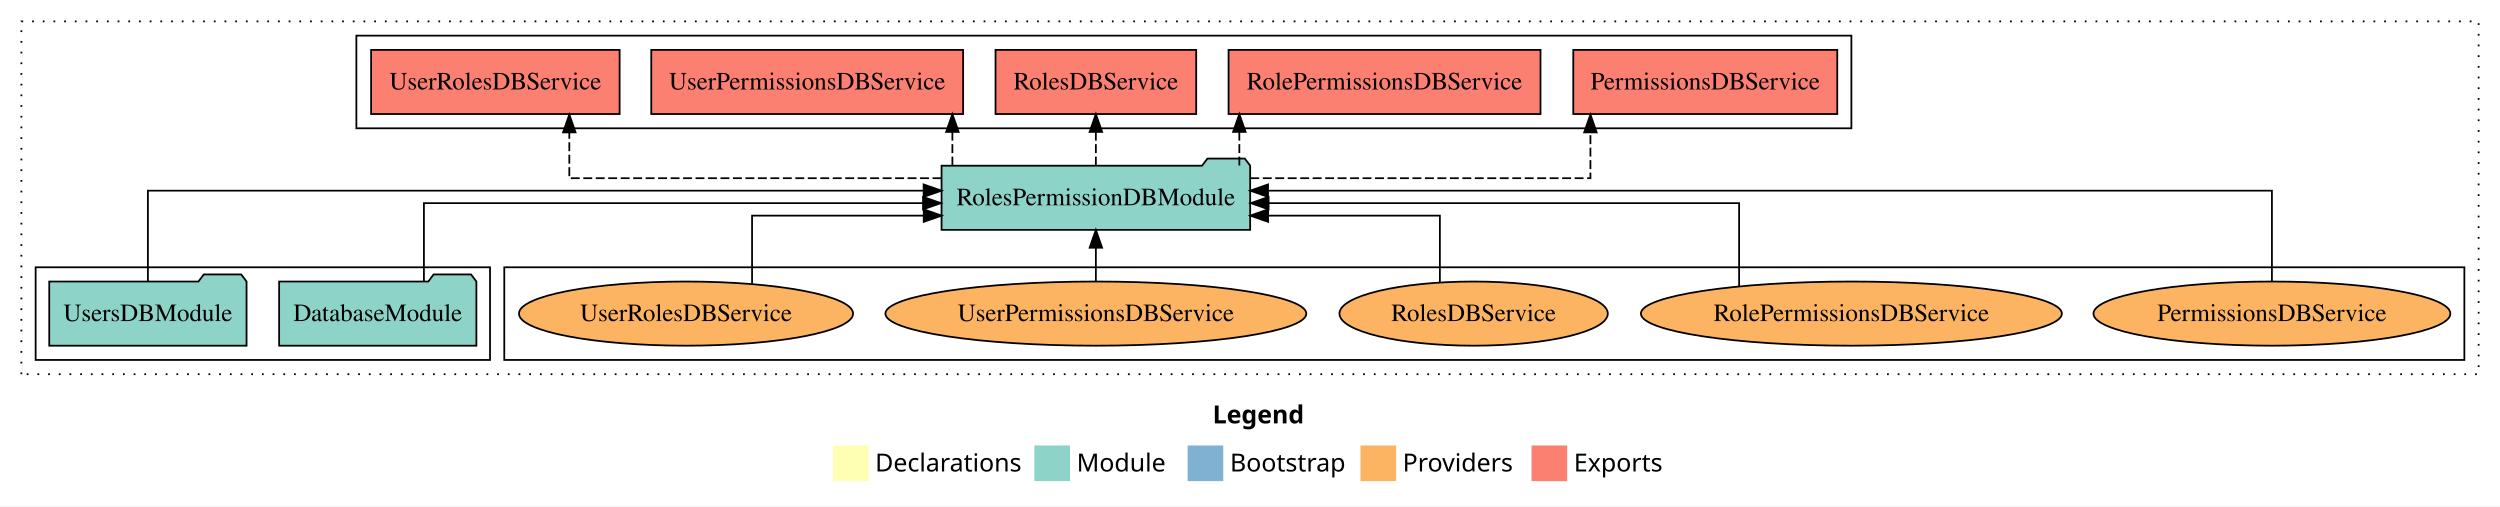
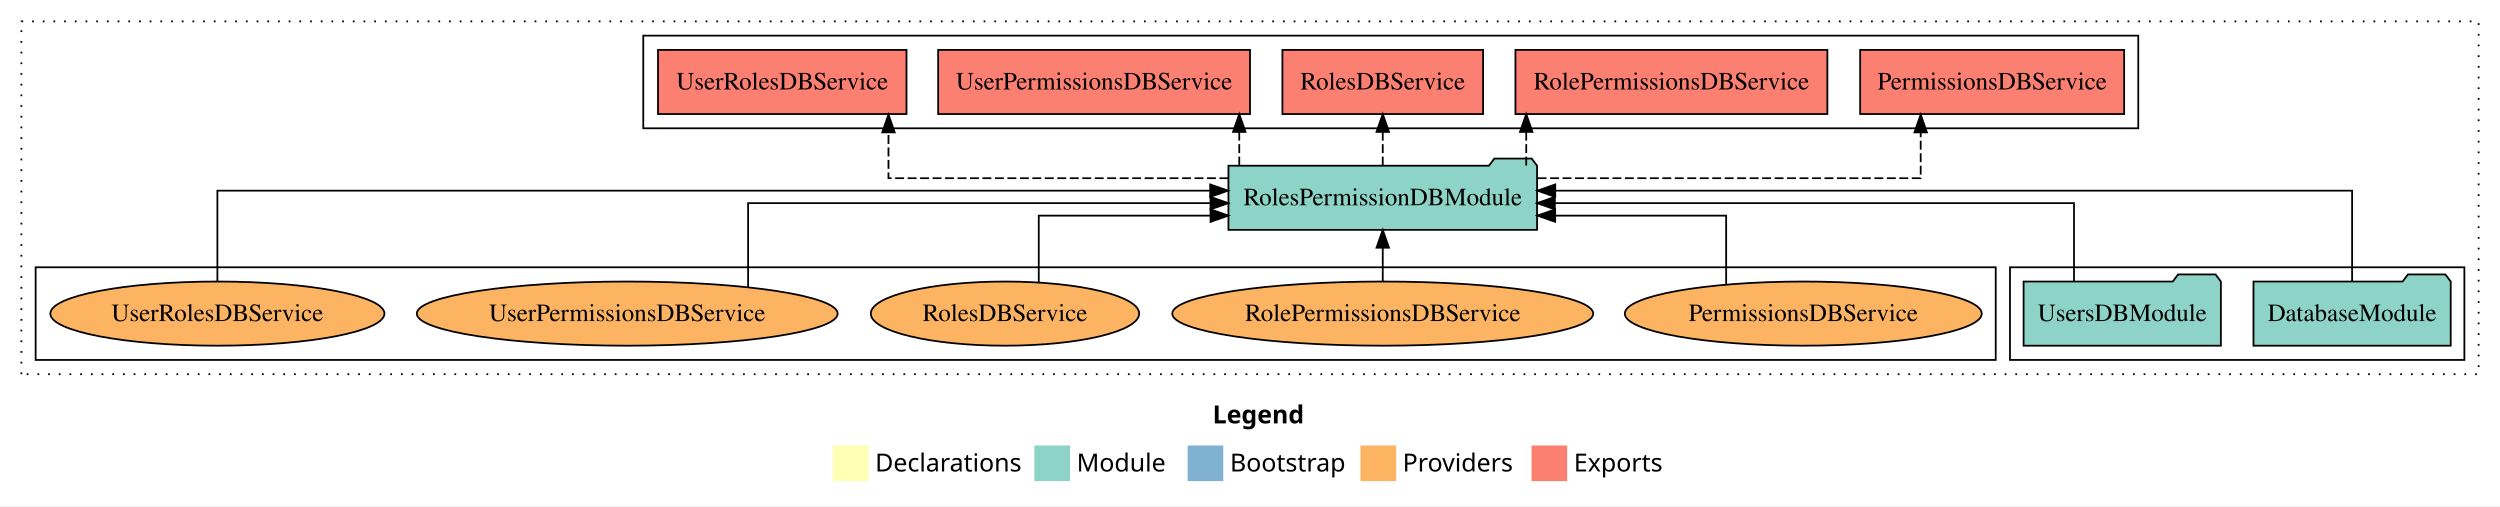
<svg xmlns="http://www.w3.org/2000/svg" width="1403pt" height="284pt" viewBox="0.00 0.00 1403.00 284.00">
  <g id="graph0" class="graph" transform="scale(1 1) rotate(0) translate(4 280)">
    <polygon fill="white" stroke="transparent" points="-4,4 -4,-280 1399,-280 1399,4 -4,4" />
    <text text-anchor="start" x="676.51" y="-42.4" font-family="Times-12" font-weight="bold" font-size="14.00">Legend</text>
    <polygon fill="#ffffb3" stroke="transparent" points="463.5,-10 463.5,-30 483.5,-30 483.5,-10 463.5,-10" />
    <text text-anchor="start" x="487.13" y="-15.4" font-family="Times-12" font-size="14.00">  Declarations</text>
    <polygon fill="#8dd3c7" stroke="transparent" points="576.5,-10 576.5,-30 596.5,-30 596.5,-10 576.5,-10" />
    <text text-anchor="start" x="600.23" y="-15.4" font-family="Times-12" font-size="14.00">  Module</text>
    <polygon fill="#80b1d3" stroke="transparent" points="662.5,-10 662.5,-30 682.5,-30 682.5,-10 662.5,-10" />
    <text text-anchor="start" x="686.28" y="-15.4" font-family="Times-12" font-size="14.00">  Bootstrap</text>
    <polygon fill="#fdb462" stroke="transparent" points="759.5,-10 759.5,-30 779.5,-30 779.5,-10 759.5,-10" />
    <text text-anchor="start" x="783.17" y="-15.4" font-family="Times-12" font-size="14.00">  Providers</text>
    <polygon fill="#fb8072" stroke="transparent" points="855.5,-10 855.5,-30 875.5,-30 875.5,-10 855.5,-10" />
    <text text-anchor="start" x="879.23" y="-15.4" font-family="Times-12" font-size="14.00">  Exports</text>
    <g id="clust1" class="cluster">
      <polygon fill="none" stroke="black" stroke-dasharray="1,5" points="8,-70 8,-268 1387,-268 1387,-70 8,-70" />
    </g>
+     <g id="clust3" class="cluster">
+       <polygon fill="none" stroke="black" points="1124,-78 1124,-130 1379,-130 1379,-78 1124,-78" />
+     </g>
    <g id="clust4" class="cluster">
-       <polygon fill="none" stroke="black" points="196,-208 196,-260 1035,-260 1035,-208 196,-208" />
+       <polygon fill="none" stroke="black" points="357,-208 357,-260 1196,-260 1196,-208 357,-208" />
    </g>
    <g id="clust6" class="cluster">
-       <polygon fill="none" stroke="black" points="279,-78 279,-130 1379,-130 1379,-78 279,-78" />
-     </g>
-     <g id="clust3" class="cluster">
-       <polygon fill="none" stroke="black" points="16,-78 16,-130 271,-130 271,-78 16,-78" />
+       <polygon fill="none" stroke="black" points="16,-78 16,-130 1116,-130 1116,-78 16,-78" />
    </g>
    <g id="node1" class="node">
-       <polygon fill="#8dd3c7" stroke="black" points="263.35,-122 260.35,-126 239.35,-126 236.35,-122 152.65,-122 152.65,-86 263.35,-86 263.35,-122" />
-       <text text-anchor="middle" x="208" y="-99.8" font-family="Times,serif" font-size="14.00">DatabaseModule</text>
+       <polygon fill="#8dd3c7" stroke="black" points="1371.35,-122 1368.35,-126 1347.35,-126 1344.35,-122 1260.65,-122 1260.65,-86 1371.35,-86 1371.35,-122" />
+       <text text-anchor="middle" x="1316" y="-99.8" font-family="Times,serif" font-size="14.00">DatabaseModule</text>
    </g>
    <g id="node3" class="node">
-       <polygon fill="#8dd3c7" stroke="black" points="697.6,-187 694.6,-191 673.6,-191 670.6,-187 524.4,-187 524.4,-151 697.6,-151 697.6,-187" />
-       <text text-anchor="middle" x="611" y="-164.8" font-family="Times,serif" font-size="14.00">RolesPermissionDBModule</text>
+       <polygon fill="#8dd3c7" stroke="black" points="858.6,-187 855.6,-191 834.6,-191 831.6,-187 685.4,-187 685.4,-151 858.6,-151 858.6,-187" />
+       <text text-anchor="middle" x="772" y="-164.8" font-family="Times,serif" font-size="14.00">RolesPermissionDBModule</text>
    </g>
    <g id="edge1" class="edge">
-       <path fill="none" stroke="black" d="M233.9,-122.27C233.9,-140.56 233.9,-166 233.9,-166 233.9,-166 514.01,-166 514.01,-166" />
-       <polygon fill="black" stroke="black" points="514.01,-169.5 524.01,-166 514.01,-162.5 514.01,-169.5" />
+       <path fill="none" stroke="black" d="M1316,-122.13C1316,-142.57 1316,-173 1316,-173 1316,-173 868.8,-173 868.8,-173" />
+       <polygon fill="black" stroke="black" points="868.8,-169.5 858.8,-173 868.8,-176.5 868.8,-169.5" />
    </g>
    <g id="node2" class="node">
-       <polygon fill="#8dd3c7" stroke="black" points="134.36,-122 131.36,-126 110.36,-126 107.36,-122 23.64,-122 23.64,-86 134.36,-86 134.36,-122" />
-       <text text-anchor="middle" x="79" y="-99.8" font-family="Times,serif" font-size="14.00">UsersDBModule</text>
+       <polygon fill="#8dd3c7" stroke="black" points="1242.36,-122 1239.36,-126 1218.36,-126 1215.36,-122 1131.64,-122 1131.64,-86 1242.36,-86 1242.36,-122" />
+       <text text-anchor="middle" x="1187" y="-99.8" font-family="Times,serif" font-size="14.00">UsersDBModule</text>
    </g>
    <g id="edge2" class="edge">
-       <path fill="none" stroke="black" d="M79,-122.13C79,-142.57 79,-173 79,-173 79,-173 514.34,-173 514.34,-173" />
-       <polygon fill="black" stroke="black" points="514.34,-176.5 524.34,-173 514.34,-169.5 514.34,-176.5" />
+       <path fill="none" stroke="black" d="M1159.93,-122.27C1159.93,-140.56 1159.93,-166 1159.93,-166 1159.93,-166 868.58,-166 868.58,-166" />
+       <polygon fill="black" stroke="black" points="868.58,-162.5 858.58,-166 868.58,-169.5 868.58,-162.5" />
    </g>
    <g id="node4" class="node">
-       <polygon fill="#fb8072" stroke="black" points="1027.08,-252 878.92,-252 878.92,-216 1027.08,-216 1027.08,-252" />
-       <text text-anchor="middle" x="953" y="-229.8" font-family="Times,serif" font-size="14.00">PermissionsDBService </text>
+       <polygon fill="#fb8072" stroke="black" points="1188.08,-252 1039.92,-252 1039.92,-216 1188.08,-216 1188.08,-252" />
+       <text text-anchor="middle" x="1114" y="-229.8" font-family="Times,serif" font-size="14.00">PermissionsDBService </text>
    </g>
    <g id="edge3" class="edge">
-       <path fill="none" stroke="black" stroke-dasharray="5,2" d="M697.68,-180C779.12,-180 888.55,-180 888.55,-180 888.55,-180 888.55,-205.72 888.55,-205.72" />
-       <polygon fill="black" stroke="black" points="885.05,-205.72 888.55,-215.72 892.05,-205.72 885.05,-205.72" />
+       <path fill="none" stroke="black" stroke-dasharray="5,2" d="M858.91,-180C948.1,-180 1073.89,-180 1073.89,-180 1073.89,-180 1073.89,-205.72 1073.89,-205.72" />
+       <polygon fill="black" stroke="black" points="1070.39,-205.72 1073.89,-215.72 1077.39,-205.72 1070.39,-205.72" />
    </g>
    <g id="node5" class="node">
-       <polygon fill="#fb8072" stroke="black" points="860.53,-252 685.47,-252 685.47,-216 860.53,-216 860.53,-252" />
-       <text text-anchor="middle" x="773" y="-229.8" font-family="Times,serif" font-size="14.00">RolePermissionsDBService </text>
+       <polygon fill="#fb8072" stroke="black" points="1021.53,-252 846.47,-252 846.47,-216 1021.53,-216 1021.53,-252" />
+       <text text-anchor="middle" x="934" y="-229.8" font-family="Times,serif" font-size="14.00">RolePermissionsDBService </text>
    </g>
    <g id="edge4" class="edge">
-       <path fill="none" stroke="black" stroke-dasharray="5,2" d="M691.52,-187.11C691.52,-187.11 691.52,-205.99 691.52,-205.99" />
-       <polygon fill="black" stroke="black" points="688.02,-205.99 691.52,-215.99 695.02,-205.99 688.02,-205.99" />
+       <path fill="none" stroke="black" stroke-dasharray="5,2" d="M852.52,-187.11C852.52,-187.11 852.52,-205.99 852.52,-205.99" />
+       <polygon fill="black" stroke="black" points="849.02,-205.99 852.52,-215.99 856.02,-205.99 849.02,-205.99" />
    </g>
    <g id="node6" class="node">
-       <polygon fill="#fb8072" stroke="black" points="667.31,-252 554.69,-252 554.69,-216 667.31,-216 667.31,-252" />
-       <text text-anchor="middle" x="611" y="-229.8" font-family="Times,serif" font-size="14.00">RolesDBService </text>
+       <polygon fill="#fb8072" stroke="black" points="828.31,-252 715.69,-252 715.69,-216 828.31,-216 828.31,-252" />
+       <text text-anchor="middle" x="772" y="-229.8" font-family="Times,serif" font-size="14.00">RolesDBService </text>
    </g>
    <g id="edge5" class="edge">
-       <path fill="none" stroke="black" stroke-dasharray="5,2" d="M611,-187.11C611,-187.11 611,-205.99 611,-205.99" />
-       <polygon fill="black" stroke="black" points="607.5,-205.99 611,-215.99 614.5,-205.99 607.5,-205.99" />
+       <path fill="none" stroke="black" stroke-dasharray="5,2" d="M772,-187.11C772,-187.11 772,-205.99 772,-205.99" />
+       <polygon fill="black" stroke="black" points="768.5,-205.99 772,-215.99 775.5,-205.99 768.5,-205.99" />
    </g>
    <g id="node7" class="node">
-       <polygon fill="#fb8072" stroke="black" points="536.51,-252 361.49,-252 361.49,-216 536.51,-216 536.51,-252" />
-       <text text-anchor="middle" x="449" y="-229.8" font-family="Times,serif" font-size="14.00">UserPermissionsDBService </text>
+       <polygon fill="#fb8072" stroke="black" points="697.51,-252 522.49,-252 522.49,-216 697.51,-216 697.51,-252" />
+       <text text-anchor="middle" x="610" y="-229.8" font-family="Times,serif" font-size="14.00">UserPermissionsDBService </text>
    </g>
    <g id="edge6" class="edge">
-       <path fill="none" stroke="black" stroke-dasharray="5,2" d="M530.48,-187.11C530.48,-187.11 530.48,-205.99 530.48,-205.99" />
-       <polygon fill="black" stroke="black" points="526.98,-205.99 530.48,-215.99 533.98,-205.99 526.98,-205.99" />
+       <path fill="none" stroke="black" stroke-dasharray="5,2" d="M691.48,-187.11C691.48,-187.11 691.48,-205.99 691.48,-205.99" />
+       <polygon fill="black" stroke="black" points="687.98,-205.99 691.48,-215.99 694.98,-205.99 687.98,-205.99" />
    </g>
    <g id="node8" class="node">
-       <polygon fill="#fb8072" stroke="black" points="343.73,-252 204.27,-252 204.27,-216 343.73,-216 343.73,-252" />
-       <text text-anchor="middle" x="274" y="-229.8" font-family="Times,serif" font-size="14.00">UserRolesDBService </text>
+       <polygon fill="#fb8072" stroke="black" points="504.73,-252 365.27,-252 365.27,-216 504.73,-216 504.73,-252" />
+       <text text-anchor="middle" x="435" y="-229.8" font-family="Times,serif" font-size="14.00">UserRolesDBService </text>
    </g>
    <g id="edge7" class="edge">
-       <path fill="none" stroke="black" stroke-dasharray="5,2" d="M524.34,-180C437.14,-180 315.5,-180 315.5,-180 315.5,-180 315.5,-205.72 315.5,-205.72" />
-       <polygon fill="black" stroke="black" points="312,-205.72 315.5,-215.72 319,-205.72 312,-205.72" />
+       <path fill="none" stroke="black" stroke-dasharray="5,2" d="M685.37,-180C603.98,-180 494.61,-180 494.61,-180 494.61,-180 494.61,-205.72 494.61,-205.72" />
+       <polygon fill="black" stroke="black" points="491.11,-205.72 494.61,-215.72 498.11,-205.72 491.11,-205.72" />
    </g>
    <g id="node9" class="node">
-       <ellipse fill="#fdb462" stroke="black" cx="1271" cy="-104" rx="100.15" ry="18" />
-       <text text-anchor="middle" x="1271" y="-99.8" font-family="Times,serif" font-size="14.00">PermissionsDBService</text>
+       <ellipse fill="#fdb462" stroke="black" cx="1008" cy="-104" rx="100.15" ry="18" />
+       <text text-anchor="middle" x="1008" y="-99.8" font-family="Times,serif" font-size="14.00">PermissionsDBService</text>
    </g>
    <g id="edge8" class="edge">
-       <path fill="none" stroke="black" d="M1271,-122.13C1271,-142.57 1271,-173 1271,-173 1271,-173 707.62,-173 707.62,-173" />
-       <polygon fill="black" stroke="black" points="707.62,-169.5 697.62,-173 707.62,-176.5 707.62,-169.5" />
+       <path fill="none" stroke="black" d="M964.72,-120.5C964.72,-136.7 964.72,-159 964.72,-159 964.72,-159 868.77,-159 868.77,-159" />
+       <polygon fill="black" stroke="black" points="868.78,-155.5 858.77,-159 868.77,-162.5 868.78,-155.5" />
    </g>
    <g id="node10" class="node">
-       <ellipse fill="#fdb462" stroke="black" cx="1035" cy="-104" rx="118.13" ry="18" />
-       <text text-anchor="middle" x="1035" y="-99.8" font-family="Times,serif" font-size="14.00">RolePermissionsDBService</text>
+       <ellipse fill="#fdb462" stroke="black" cx="772" cy="-104" rx="118.13" ry="18" />
+       <text text-anchor="middle" x="772" y="-99.8" font-family="Times,serif" font-size="14.00">RolePermissionsDBService</text>
    </g>
    <g id="edge9" class="edge">
-       <path fill="none" stroke="black" d="M971.99,-119.33C971.99,-137.69 971.99,-166 971.99,-166 971.99,-166 707.93,-166 707.93,-166" />
-       <polygon fill="black" stroke="black" points="707.93,-162.5 697.93,-166 707.93,-169.5 707.93,-162.5" />
+       <path fill="none" stroke="black" d="M772,-122.11C772,-122.11 772,-140.99 772,-140.99" />
+       <polygon fill="black" stroke="black" points="768.5,-140.99 772,-150.99 775.5,-140.99 768.5,-140.99" />
    </g>
    <g id="node11" class="node">
-       <ellipse fill="#fdb462" stroke="black" cx="823" cy="-104" rx="75.3" ry="18" />
-       <text text-anchor="middle" x="823" y="-99.8" font-family="Times,serif" font-size="14.00">RolesDBService</text>
+       <ellipse fill="#fdb462" stroke="black" cx="560" cy="-104" rx="75.3" ry="18" />
+       <text text-anchor="middle" x="560" y="-99.8" font-family="Times,serif" font-size="14.00">RolesDBService</text>
    </g>
    <g id="edge10" class="edge">
-       <path fill="none" stroke="black" d="M804.06,-121.71C804.06,-137.78 804.06,-159 804.06,-159 804.06,-159 707.65,-159 707.65,-159" />
-       <polygon fill="black" stroke="black" points="707.65,-155.5 697.65,-159 707.65,-162.5 707.65,-155.5" />
+       <path fill="none" stroke="black" d="M578.95,-121.71C578.95,-137.78 578.95,-159 578.95,-159 578.95,-159 675.36,-159 675.36,-159" />
+       <polygon fill="black" stroke="black" points="675.36,-162.5 685.36,-159 675.36,-155.5 675.36,-162.5" />
    </g>
    <g id="node12" class="node">
-       <ellipse fill="#fdb462" stroke="black" cx="611" cy="-104" rx="118.11" ry="18" />
-       <text text-anchor="middle" x="611" y="-99.8" font-family="Times,serif" font-size="14.00">UserPermissionsDBService</text>
+       <ellipse fill="#fdb462" stroke="black" cx="348" cy="-104" rx="118.11" ry="18" />
+       <text text-anchor="middle" x="348" y="-99.8" font-family="Times,serif" font-size="14.00">UserPermissionsDBService</text>
    </g>
    <g id="edge11" class="edge">
-       <path fill="none" stroke="black" d="M611,-122.11C611,-122.11 611,-140.99 611,-140.99" />
-       <polygon fill="black" stroke="black" points="607.5,-140.99 611,-150.99 614.5,-140.99 607.5,-140.99" />
+       <path fill="none" stroke="black" d="M415.84,-119.01C415.84,-137.36 415.84,-166 415.84,-166 415.84,-166 675.33,-166 675.33,-166" />
+       <polygon fill="black" stroke="black" points="675.33,-169.5 685.33,-166 675.33,-162.5 675.33,-169.5" />
    </g>
    <g id="node13" class="node">
-       <ellipse fill="#fdb462" stroke="black" cx="381" cy="-104" rx="93.75" ry="18" />
-       <text text-anchor="middle" x="381" y="-99.8" font-family="Times,serif" font-size="14.00">UserRolesDBService</text>
+       <ellipse fill="#fdb462" stroke="black" cx="118" cy="-104" rx="93.75" ry="18" />
+       <text text-anchor="middle" x="118" y="-99.8" font-family="Times,serif" font-size="14.00">UserRolesDBService</text>
    </g>
    <g id="edge12" class="edge">
-       <path fill="none" stroke="black" d="M418.06,-120.8C418.06,-136.98 418.06,-159 418.06,-159 418.06,-159 514.41,-159 514.41,-159" />
-       <polygon fill="black" stroke="black" points="514.41,-162.5 524.41,-159 514.41,-155.5 514.41,-162.5" />
+       <path fill="none" stroke="black" d="M118,-122.13C118,-142.57 118,-173 118,-173 118,-173 675.15,-173 675.15,-173" />
+       <polygon fill="black" stroke="black" points="675.15,-176.5 685.15,-173 675.15,-169.5 675.15,-176.5" />
    </g>
  </g>
</svg>
